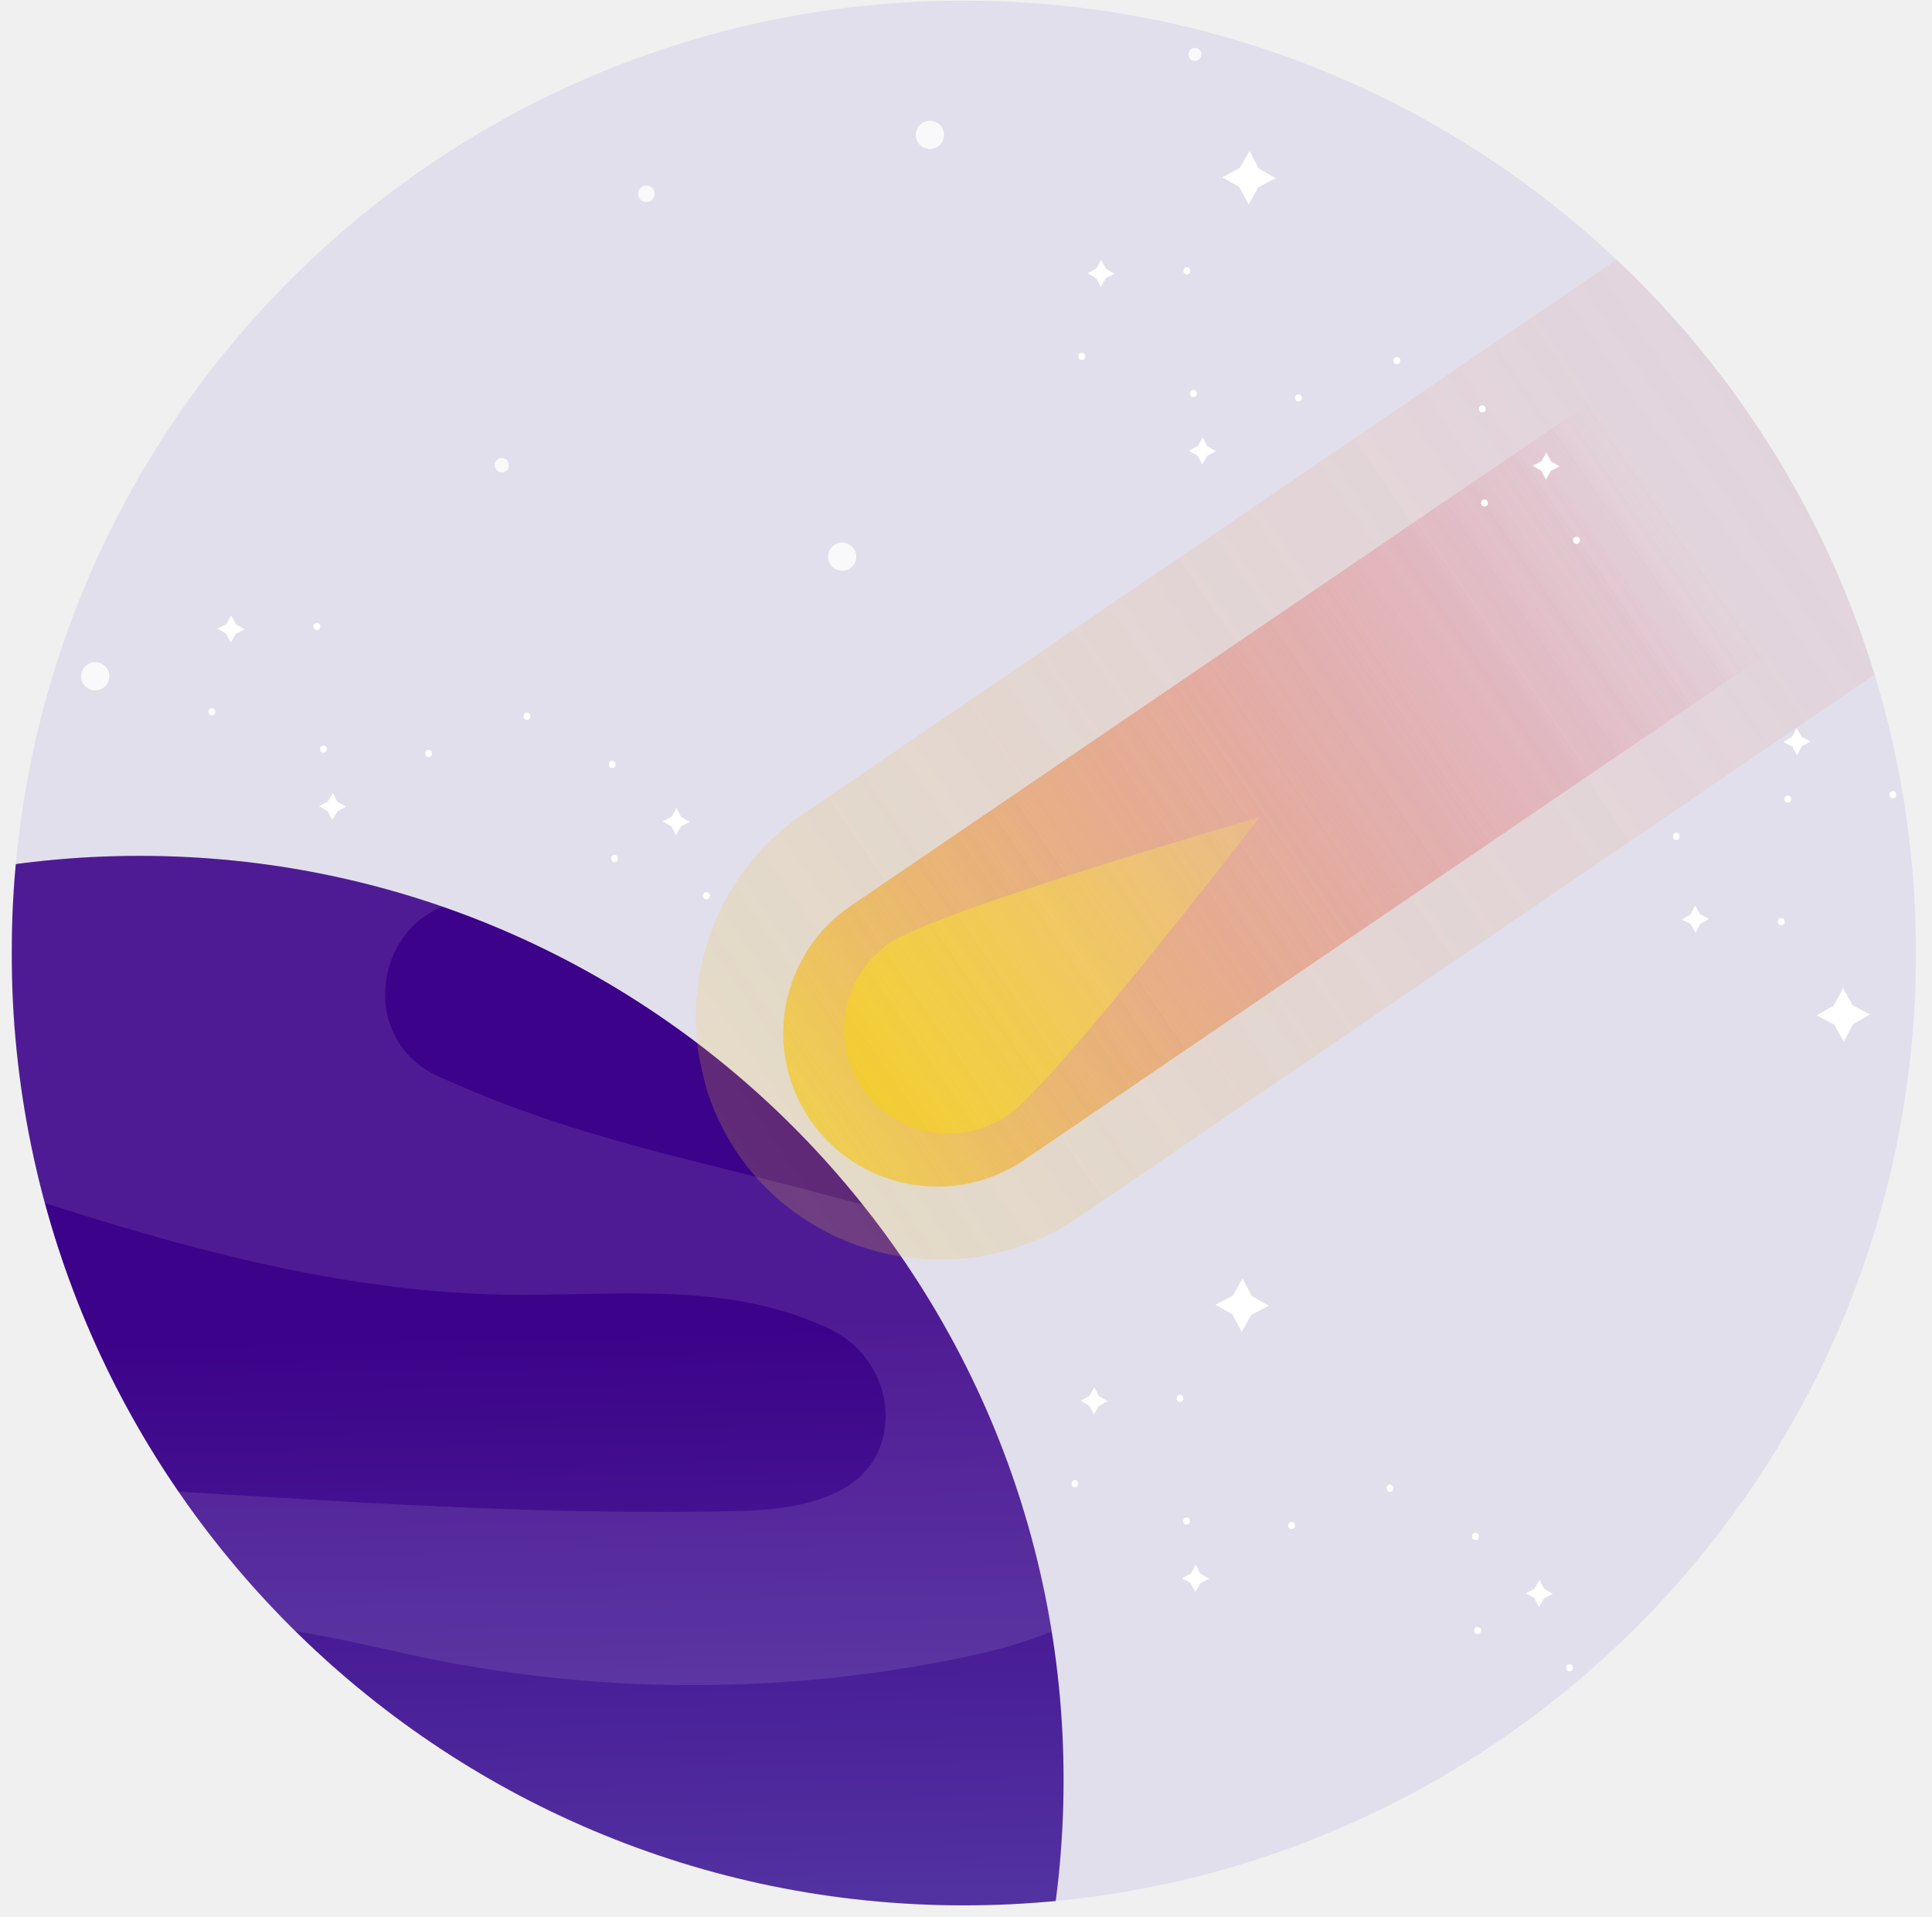
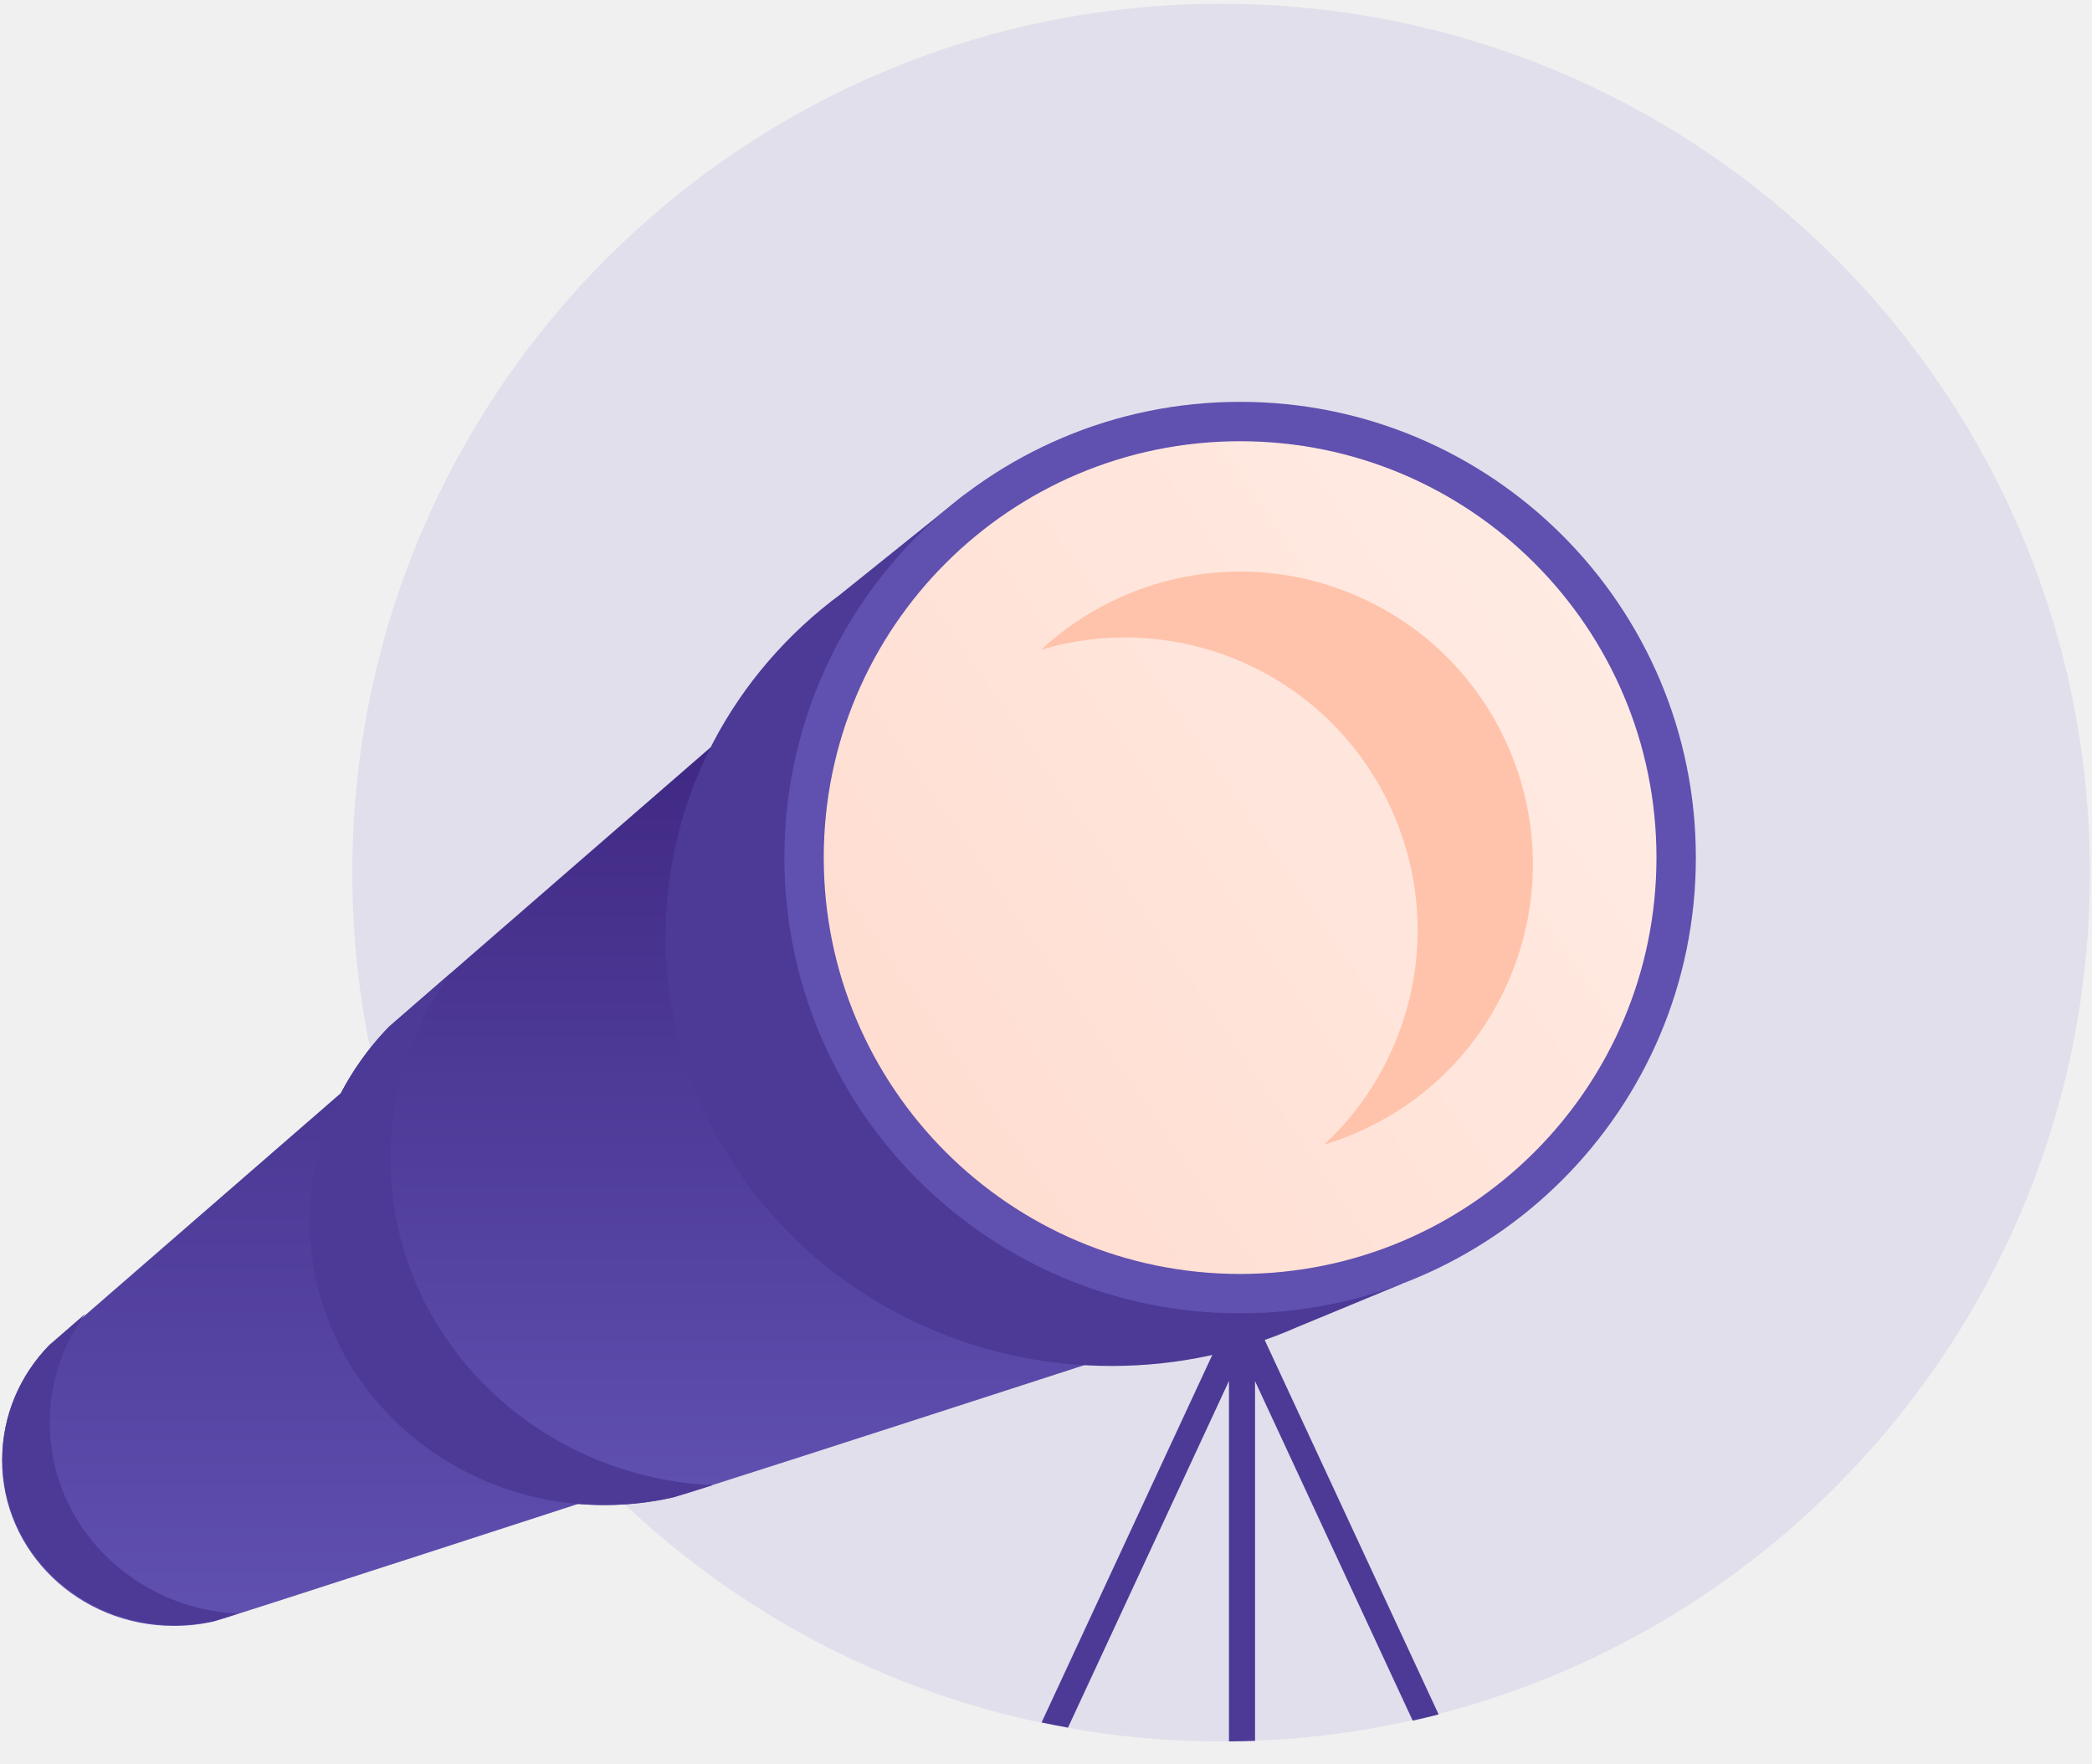
- <svg xmlns="http://www.w3.org/2000/svg" width="120" height="119" viewBox="0 0 120 119" fill="none">
-   <mask id="mask0" mask-type="alpha" maskUnits="userSpaceOnUse" x="0" y="0" width="120" height="119">
-     <rect x="0.726" y="0.04" width="118.289" height="118.288" fill="#C4C4C4" />
-   </mask>
-   <g mask="url(#mask0)">
-     <circle cx="59.865" cy="59.179" r="59.139" fill="#BFB9DF" fill-opacity="0.3" />
-     <mask id="mask1" mask-type="alpha" maskUnits="userSpaceOnUse" x="0" y="0" width="120" height="119">
-       <circle cx="59.865" cy="59.179" r="59.139" fill="#BFB9DF" />
-     </mask>
-     <g mask="url(#mask1)">
-       <circle cx="8.672" cy="110.535" r="57.389" fill="url(#paint0_linear)" />
-       <path opacity="0.1" d="M27.491 56.302C21.596 54.257 15.263 53.145 8.672 53.145C-2.211 53.145 -12.386 56.174 -21.057 61.436C-17.919 67.462 -10.7 70.237 -4.157 72.422C7.398 76.287 19.171 80.19 31.34 80.394C32.838 80.42 34.341 80.39 35.844 80.36C41.162 80.254 46.474 80.149 51.482 82.493C53.849 83.606 55.321 86.127 54.95 88.712C54.336 92.961 49.652 93.741 45.852 93.831C34.839 94.087 23.84 93.409 12.84 92.73C2.969 92.121 -6.903 91.512 -16.787 91.579C-26.694 91.651 -36.777 92.478 -46.474 94.592C-47.935 99.654 -48.718 105.003 -48.718 110.534C-48.718 142.23 -23.024 167.924 8.672 167.924C13.06 167.924 17.334 167.431 21.44 166.498C21.426 166.495 21.412 166.492 21.398 166.489C1.615 161.946 -19 156.994 -34.535 143.916C-36.544 142.227 -38.528 140.282 -39.308 137.774C-40.767 133.039 -37.376 128.061 -33.243 125.348C-26.563 120.972 -17.951 120.447 -10.12 122.021C-3.26 123.4 3.187 126.251 9.6 129.087C10.509 129.489 11.417 129.891 12.325 130.288C21.602 134.344 31.046 137.978 40.644 141.203C45.252 142.75 49.954 144.213 54.767 144.727C58.563 139.618 61.53 133.857 63.468 127.641C61.217 126.167 58.608 125.186 56.038 124.325C48.425 121.764 40.606 119.87 32.792 117.977C23.15 115.642 13.514 113.307 4.276 109.724C3.048 109.25 1.653 108.547 1.435 107.241C1.282 106.307 1.832 105.399 2.446 104.682C7.58 98.78 16.835 100.832 24.576 102.548C24.823 102.603 25.069 102.658 25.313 102.711C36.869 105.271 48.987 105.284 60.555 102.763C62.123 102.421 63.752 101.94 65.324 101.314C63.724 91.406 59.587 82.347 53.601 74.826C51.065 74.103 48.495 73.463 45.923 72.821C41.607 71.746 37.284 70.669 33.106 69.198C31.136 68.507 29.216 67.726 27.31 66.882C22.365 64.684 23.176 57.994 27.491 56.302Z" fill="white" />
-     </g>
-     <g clip-path="url(#clip0)">
-       <mask id="mask2" mask-type="alpha" maskUnits="userSpaceOnUse" x="0" y="0" width="120" height="119">
-         <circle cx="59.865" cy="59.179" r="59.139" fill="#BFB9DF" />
-       </mask>
-       <g mask="url(#mask2)">
-         <path d="M49.834 50.576C42.932 55.296 41.14 64.773 45.829 71.649C50.554 78.517 60.063 80.286 66.973 75.602L165.56 8.401L148.43 -16.589L49.834 50.576Z" fill="url(#paint1_linear)" />
-         <path d="M52.822 56.266C48.459 59.246 47.332 65.199 50.315 69.541C53.298 73.883 59.271 74.996 63.634 72.016L125.718 29.731L114.942 13.973L52.822 56.266Z" fill="url(#paint2_linear)" />
-         <path d="M78.24 50.739C78.24 50.739 65.554 67.231 62.591 69.255C59.628 71.279 55.579 70.515 53.553 67.567C51.526 64.618 52.3 60.582 55.263 58.558C58.226 56.534 78.24 50.739 78.24 50.739Z" fill="url(#paint3_linear)" />
-         <circle opacity="0.8" cx="52.309" cy="34.567" r="0.875" fill="white" />
-         <circle opacity="0.8" cx="40.145" cy="12.035" r="0.513" fill="white" />
-       </g>
-     </g>
-     <path d="M73.719 17.044C74.001 17.044 74.001 16.603 73.719 16.603C73.43 16.603 73.43 17.044 73.719 17.044Z" fill="white" />
-     <path d="M67.193 22.346C67.475 22.346 67.475 21.904 67.193 21.904C66.911 21.904 66.911 22.346 67.193 22.346Z" fill="white" />
-     <path d="M80.65 24.929C80.933 24.929 80.933 24.488 80.65 24.488C80.368 24.488 80.368 24.929 80.65 24.929Z" fill="white" />
-     <path d="M74.125 24.658C74.407 24.658 74.407 24.217 74.125 24.217C73.842 24.217 73.842 24.658 74.125 24.658Z" fill="white" />
-     <path d="M92.207 31.454C92.49 31.454 92.49 31.013 92.207 31.013C91.919 31.013 91.919 31.454 92.207 31.454Z" fill="white" />
-     <path d="M92.066 25.611C92.349 25.611 92.349 25.17 92.066 25.17C91.784 25.17 91.784 25.611 92.066 25.611Z" fill="white" />
-     <path d="M86.764 22.616C87.047 22.616 87.047 22.175 86.764 22.175C86.482 22.175 86.482 22.616 86.764 22.616Z" fill="white" />
-     <path d="M97.915 33.767C98.198 33.767 98.198 33.326 97.915 33.326C97.633 33.326 97.627 33.767 97.915 33.767Z" fill="white" />
-     <path fill-rule="evenodd" clip-rule="evenodd" d="M68.688 16.691L69.223 16.997L68.676 17.279L68.37 17.821L68.082 17.274L67.546 16.962L68.093 16.679L68.399 16.138L68.688 16.691Z" fill="white" />
-     <path fill-rule="evenodd" clip-rule="evenodd" d="M96.338 28.648L96.874 28.954L96.326 29.242L96.02 29.778L95.732 29.231L95.197 28.925L95.744 28.636L96.05 28.101L96.338 28.648Z" fill="white" />
-     <path fill-rule="evenodd" clip-rule="evenodd" d="M74.99 27.712L75.531 28.018L74.978 28.306L74.672 28.842L74.384 28.295L73.848 27.989L74.395 27.7L74.701 27.159L74.99 27.712Z" fill="white" />
-     <path fill-rule="evenodd" clip-rule="evenodd" d="M78.173 10.459L79.232 11.066L78.15 11.63L77.549 12.69L76.979 11.613L75.919 11.007L77.002 10.436L77.608 9.377L78.173 10.459Z" fill="white" />
-     <path d="M110.64 57.014C110.922 57.014 110.922 57.455 110.64 57.455C110.351 57.455 110.351 57.014 110.64 57.014Z" fill="white" />
-     <path d="M104.114 51.712C104.396 51.712 104.396 52.154 104.114 52.154C103.831 52.154 103.831 51.712 104.114 51.712Z" fill="white" />
-     <path d="M117.571 49.129C117.854 49.129 117.854 49.571 117.571 49.571C117.289 49.571 117.289 49.129 117.571 49.129Z" fill="white" />
-     <path d="M111.046 49.4C111.328 49.4 111.328 49.841 111.046 49.841C110.763 49.841 110.763 49.4 111.046 49.4Z" fill="white" />
-     <path fill-rule="evenodd" clip-rule="evenodd" d="M105.609 57.367L106.144 57.061L105.597 56.779L105.291 56.237L105.002 56.785L104.467 57.096L105.014 57.379L105.32 57.92L105.609 57.367Z" fill="white" />
-     <path fill-rule="evenodd" clip-rule="evenodd" d="M111.911 46.346L112.452 46.04L111.899 45.752L111.593 45.216L111.305 45.764L110.769 46.069L111.316 46.358L111.622 46.899L111.911 46.346Z" fill="white" />
-     <path fill-rule="evenodd" clip-rule="evenodd" d="M115.094 63.599L116.153 62.993L115.071 62.428L114.47 61.369L113.9 62.446L112.84 63.052L113.923 63.622L114.529 64.681L115.094 63.599Z" fill="white" />
-     <path d="M73.293 87.058C73.575 87.058 73.575 86.617 73.293 86.617C73.004 86.617 73.004 87.058 73.293 87.058Z" fill="white" />
-     <path d="M66.767 92.36C67.049 92.36 67.049 91.919 66.767 91.919C66.485 91.919 66.485 92.36 66.767 92.36Z" fill="white" />
-     <path d="M80.225 94.943C80.507 94.943 80.507 94.502 80.225 94.502C79.942 94.502 79.942 94.943 80.225 94.943Z" fill="white" />
-     <path d="M73.699 94.672C73.981 94.672 73.981 94.231 73.699 94.231C73.416 94.231 73.416 94.672 73.699 94.672Z" fill="white" />
-     <path d="M91.781 101.469C92.064 101.469 92.064 101.027 91.781 101.027C91.493 101.027 91.493 101.469 91.781 101.469Z" fill="white" />
-     <path d="M91.64 95.626C91.923 95.626 91.923 95.184 91.64 95.184C91.358 95.184 91.358 95.626 91.64 95.626Z" fill="white" />
-     <path d="M86.338 92.631C86.621 92.631 86.621 92.189 86.338 92.189C86.056 92.189 86.056 92.631 86.338 92.631Z" fill="white" />
-     <path d="M97.489 103.782C97.772 103.782 97.772 103.34 97.489 103.34C97.207 103.34 97.201 103.782 97.489 103.782Z" fill="white" />
-     <path fill-rule="evenodd" clip-rule="evenodd" d="M68.262 86.705L68.797 87.011L68.25 87.294L67.944 87.835L67.656 87.288L67.12 86.976L67.667 86.693L67.973 86.152L68.262 86.705Z" fill="white" />
-     <path fill-rule="evenodd" clip-rule="evenodd" d="M95.912 98.662L96.448 98.968L95.9 99.257L95.594 99.792L95.306 99.245L94.771 98.939L95.318 98.65L95.624 98.115L95.912 98.662Z" fill="white" />
-     <path fill-rule="evenodd" clip-rule="evenodd" d="M74.564 97.726L75.105 98.032L74.552 98.321L74.246 98.856L73.958 98.309L73.422 98.003L73.969 97.715L74.275 97.173L74.564 97.726Z" fill="white" />
-     <path fill-rule="evenodd" clip-rule="evenodd" d="M77.747 80.474L78.806 81.08L77.724 81.644L77.123 82.704L76.553 81.627L75.493 81.021L76.576 80.45L77.182 79.391L77.747 80.474Z" fill="white" />
-     <path d="M19.684 39.122C19.967 39.122 19.967 38.681 19.684 38.681C19.396 38.681 19.396 39.122 19.684 39.122Z" fill="white" />
-     <path d="M13.159 44.424C13.441 44.424 13.441 43.982 13.159 43.982C12.876 43.982 12.876 44.424 13.159 44.424Z" fill="white" />
-     <path d="M26.616 47.007C26.898 47.007 26.898 46.565 26.616 46.565C26.334 46.565 26.334 47.007 26.616 47.007Z" fill="white" />
-     <path d="M20.09 46.736C20.373 46.736 20.373 46.295 20.09 46.295C19.808 46.295 19.808 46.736 20.09 46.736Z" fill="white" />
-     <path d="M38.173 53.532C38.455 53.532 38.455 53.091 38.173 53.091C37.885 53.091 37.885 53.532 38.173 53.532Z" fill="white" />
-     <path d="M38.032 47.689C38.314 47.689 38.314 47.248 38.032 47.248C37.749 47.248 37.749 47.689 38.032 47.689Z" fill="white" />
-     <path d="M32.73 44.694C33.012 44.694 33.012 44.253 32.73 44.253C32.447 44.253 32.447 44.694 32.73 44.694Z" fill="white" />
-     <path d="M43.881 55.845C44.163 55.845 44.163 55.404 43.881 55.404C43.598 55.404 43.592 55.845 43.881 55.845Z" fill="white" />
-     <path fill-rule="evenodd" clip-rule="evenodd" d="M14.653 38.769L15.189 39.075L14.641 39.357L14.335 39.899L14.047 39.352L13.512 39.04L14.059 38.757L14.365 38.216L14.653 38.769Z" fill="white" />
-     <path fill-rule="evenodd" clip-rule="evenodd" d="M42.304 50.726L42.839 51.032L42.292 51.32L41.986 51.856L41.698 51.309L41.162 51.003L41.709 50.714L42.015 50.179L42.304 50.726Z" fill="white" />
-     <path fill-rule="evenodd" clip-rule="evenodd" d="M20.955 49.79L21.497 50.096L20.944 50.384L20.637 50.92L20.349 50.373L19.814 50.067L20.361 49.778L20.667 49.237L20.955 49.79Z" fill="white" />
-     <circle opacity="0.8" cx="57.759" cy="8.376" r="0.875" fill="white" />
-     <circle opacity="0.8" cx="31.17" cy="28.886" r="0.445" fill="white" />
-     <circle opacity="0.8" cx="5.913" cy="41.994" r="0.875" fill="white" />
-     <circle opacity="0.8" cx="74.219" cy="3.378" r="0.404" fill="white" />
-   </g>
+ <svg xmlns="http://www.w3.org/2000/svg" width="242" height="204" fill="none">
+   <circle cx="141.257" cy="100.939" r="100.502" fill="#BFB9DF" fill-opacity=".3" />
+   <path d="M5.602 155.834l40.786-35.431 28.96 50.818s-49.38 16.052-50.616 16.341c-1.478.343-3.03.518-4.636.518C9.13 188.073.24 179.499.24 168.923c0-5.06 2.036-9.662 5.362-13.089z" fill="url(#paint0_linear)" />
+   <path d="M45.017 118.749l70.015-60.822 49.716 87.229s-84.764 27.556-86.887 28.046a35.37 35.37 0 01-7.962.887c-18.828 0-34.094-14.722-34.094-32.877 0-8.681 3.5-16.583 9.212-22.463z" fill="url(#paint1_linear)" />
+   <path d="M180.202 108.248c0-27.482-23.101-49.763-51.604-49.763-4.992 0-9.817.686-14.379 1.962l-2.621-3.252L97.28 68.7v.006C84.957 77.796 77 92.13 77 108.248c0 27.482 23.101 49.763 51.604 49.763 7.673 0 14.957-1.619 21.508-4.515l12.028-4.973-1.996-.887c12.202-9.104 20.057-23.362 20.057-39.388zM45.172 134.07c0-7.996 2.58-15.407 6.975-21.508l-7.13 6.195c-5.711 5.879-9.205 13.781-9.205 22.469 0 18.155 15.266 32.877 34.094 32.877 2.761 0 5.415-.302 7.962-.887.269-.06 1.901-.571 4.535-1.404-20.735-.995-37.231-17.51-37.231-37.742zM5.75 164.582c0-4.678 1.51-9.013 4.08-12.582l-4.17 3.624c-3.341 3.439-5.385 8.062-5.385 13.144 0 10.62 8.93 19.232 19.944 19.232 1.615 0 3.168-.177 4.657-.519.157-.035 1.113-.334 2.653-.821-12.13-.582-21.779-10.243-21.779-22.078z" fill="#4D3996" />
+   <path d="M143.454 151.923c29.116 0 52.72-23.603 52.72-52.72 0-29.115-23.604-52.719-52.72-52.719s-52.719 23.604-52.719 52.72 23.603 52.719 52.719 52.719z" fill="#6050B0" />
+   <path d="M143.454 147.367c26.6 0 48.164-21.563 48.164-48.163 0-26.6-21.564-48.164-48.164-48.164S95.291 72.604 95.291 99.204s21.563 48.163 48.163 48.163z" fill="url(#paint2_linear)" />
+   <path d="M153.172 132.406a33.724 33.724 0 008.253-11.91c7.123-17.286-1.116-37.072-18.402-44.195a33.71 33.71 0 00-22.605-1.131c9.385-8.707 23.329-11.689 35.942-6.492 17.285 7.123 25.524 26.909 18.402 44.194-4.042 9.81-12.163 16.706-21.59 19.534z" fill="#FFC3AB" />
+   <path fill-rule="evenodd" clip-rule="evenodd" d="M120.489 199.247l21.677-46.665V152h3.015v.604l21.238 45.718c-.994.254-1.994.493-2.999.717l-18.239-39.275v41.61a100.5 100.5 0 01-3.015.065v-41.696l-18.622 40.103a99.295 99.295 0 01-3.055-.599z" fill="#4D3996" />
  <defs>
-     <linearGradient id="paint0_linear" x1="5.554" y1="52.292" x2="8.287" y2="189.602" gradientUnits="userSpaceOnUse">
-       <stop offset="0.223" stop-color="#3C0289" />
-       <stop offset="0.651" stop-color="#6050B0" />
-       <stop offset="1" stop-color="#80C3FF" />
+     <linearGradient id="paint0_linear" x1="37.794" y1="188.079" x2="37.794" y2="57.5" gradientUnits="userSpaceOnUse">
+       <stop offset="0" stop-color="#6050B0" />
+       <stop offset="1" stop-color="#351C75" />
    </linearGradient>
-     <linearGradient id="paint1_linear" x1="45.856" y1="71.648" x2="156.792" y2="-4.396" gradientUnits="userSpaceOnUse">
-       <stop stop-color="#F2CC33" stop-opacity="0.2" />
-       <stop offset="0.999" stop-color="#DA185E" stop-opacity="0" />
+     <linearGradient id="paint1_linear" x1="100.277" y1="174.089" x2="100.277" y2="57.927" gradientUnits="userSpaceOnUse">
+       <stop offset="0" stop-color="#6050B0" />
+       <stop offset="1" stop-color="#351C75" />
    </linearGradient>
-     <linearGradient id="paint2_linear" x1="50.305" y1="69.539" x2="120.154" y2="21.66" gradientUnits="userSpaceOnUse">
-       <stop stop-color="#F2CC33" stop-opacity="0.8" />
-       <stop offset="0.28" stop-color="#E98644" stop-opacity="0.511" />
-       <stop offset="0.62" stop-color="#DE3757" stop-opacity="0.161" />
-       <stop offset="0.776" stop-color="#DA185E" stop-opacity="0" />
+     <linearGradient id="paint2_linear" x1="195.996" y1="48.89" x2="-46.708" y2="215.408" gradientUnits="userSpaceOnUse">
+       <stop stop-color="#FFEEE7" />
+       <stop offset="1" stop-color="#FFC5B1" />
    </linearGradient>
-     <linearGradient id="paint3_linear" x1="53.545" y1="67.555" x2="78.201" y2="50.654" gradientUnits="userSpaceOnUse">
-       <stop stop-color="#F2CC33" />
-       <stop offset="1" stop-color="#F7DC6B" stop-opacity="0.3" />
-     </linearGradient>
-     <clipPath id="clip0">
-       <rect width="131.815" height="72.821" fill="white" transform="translate(30.7842 10.2283) rotate(-12.832)" />
-     </clipPath>
  </defs>
</svg>
